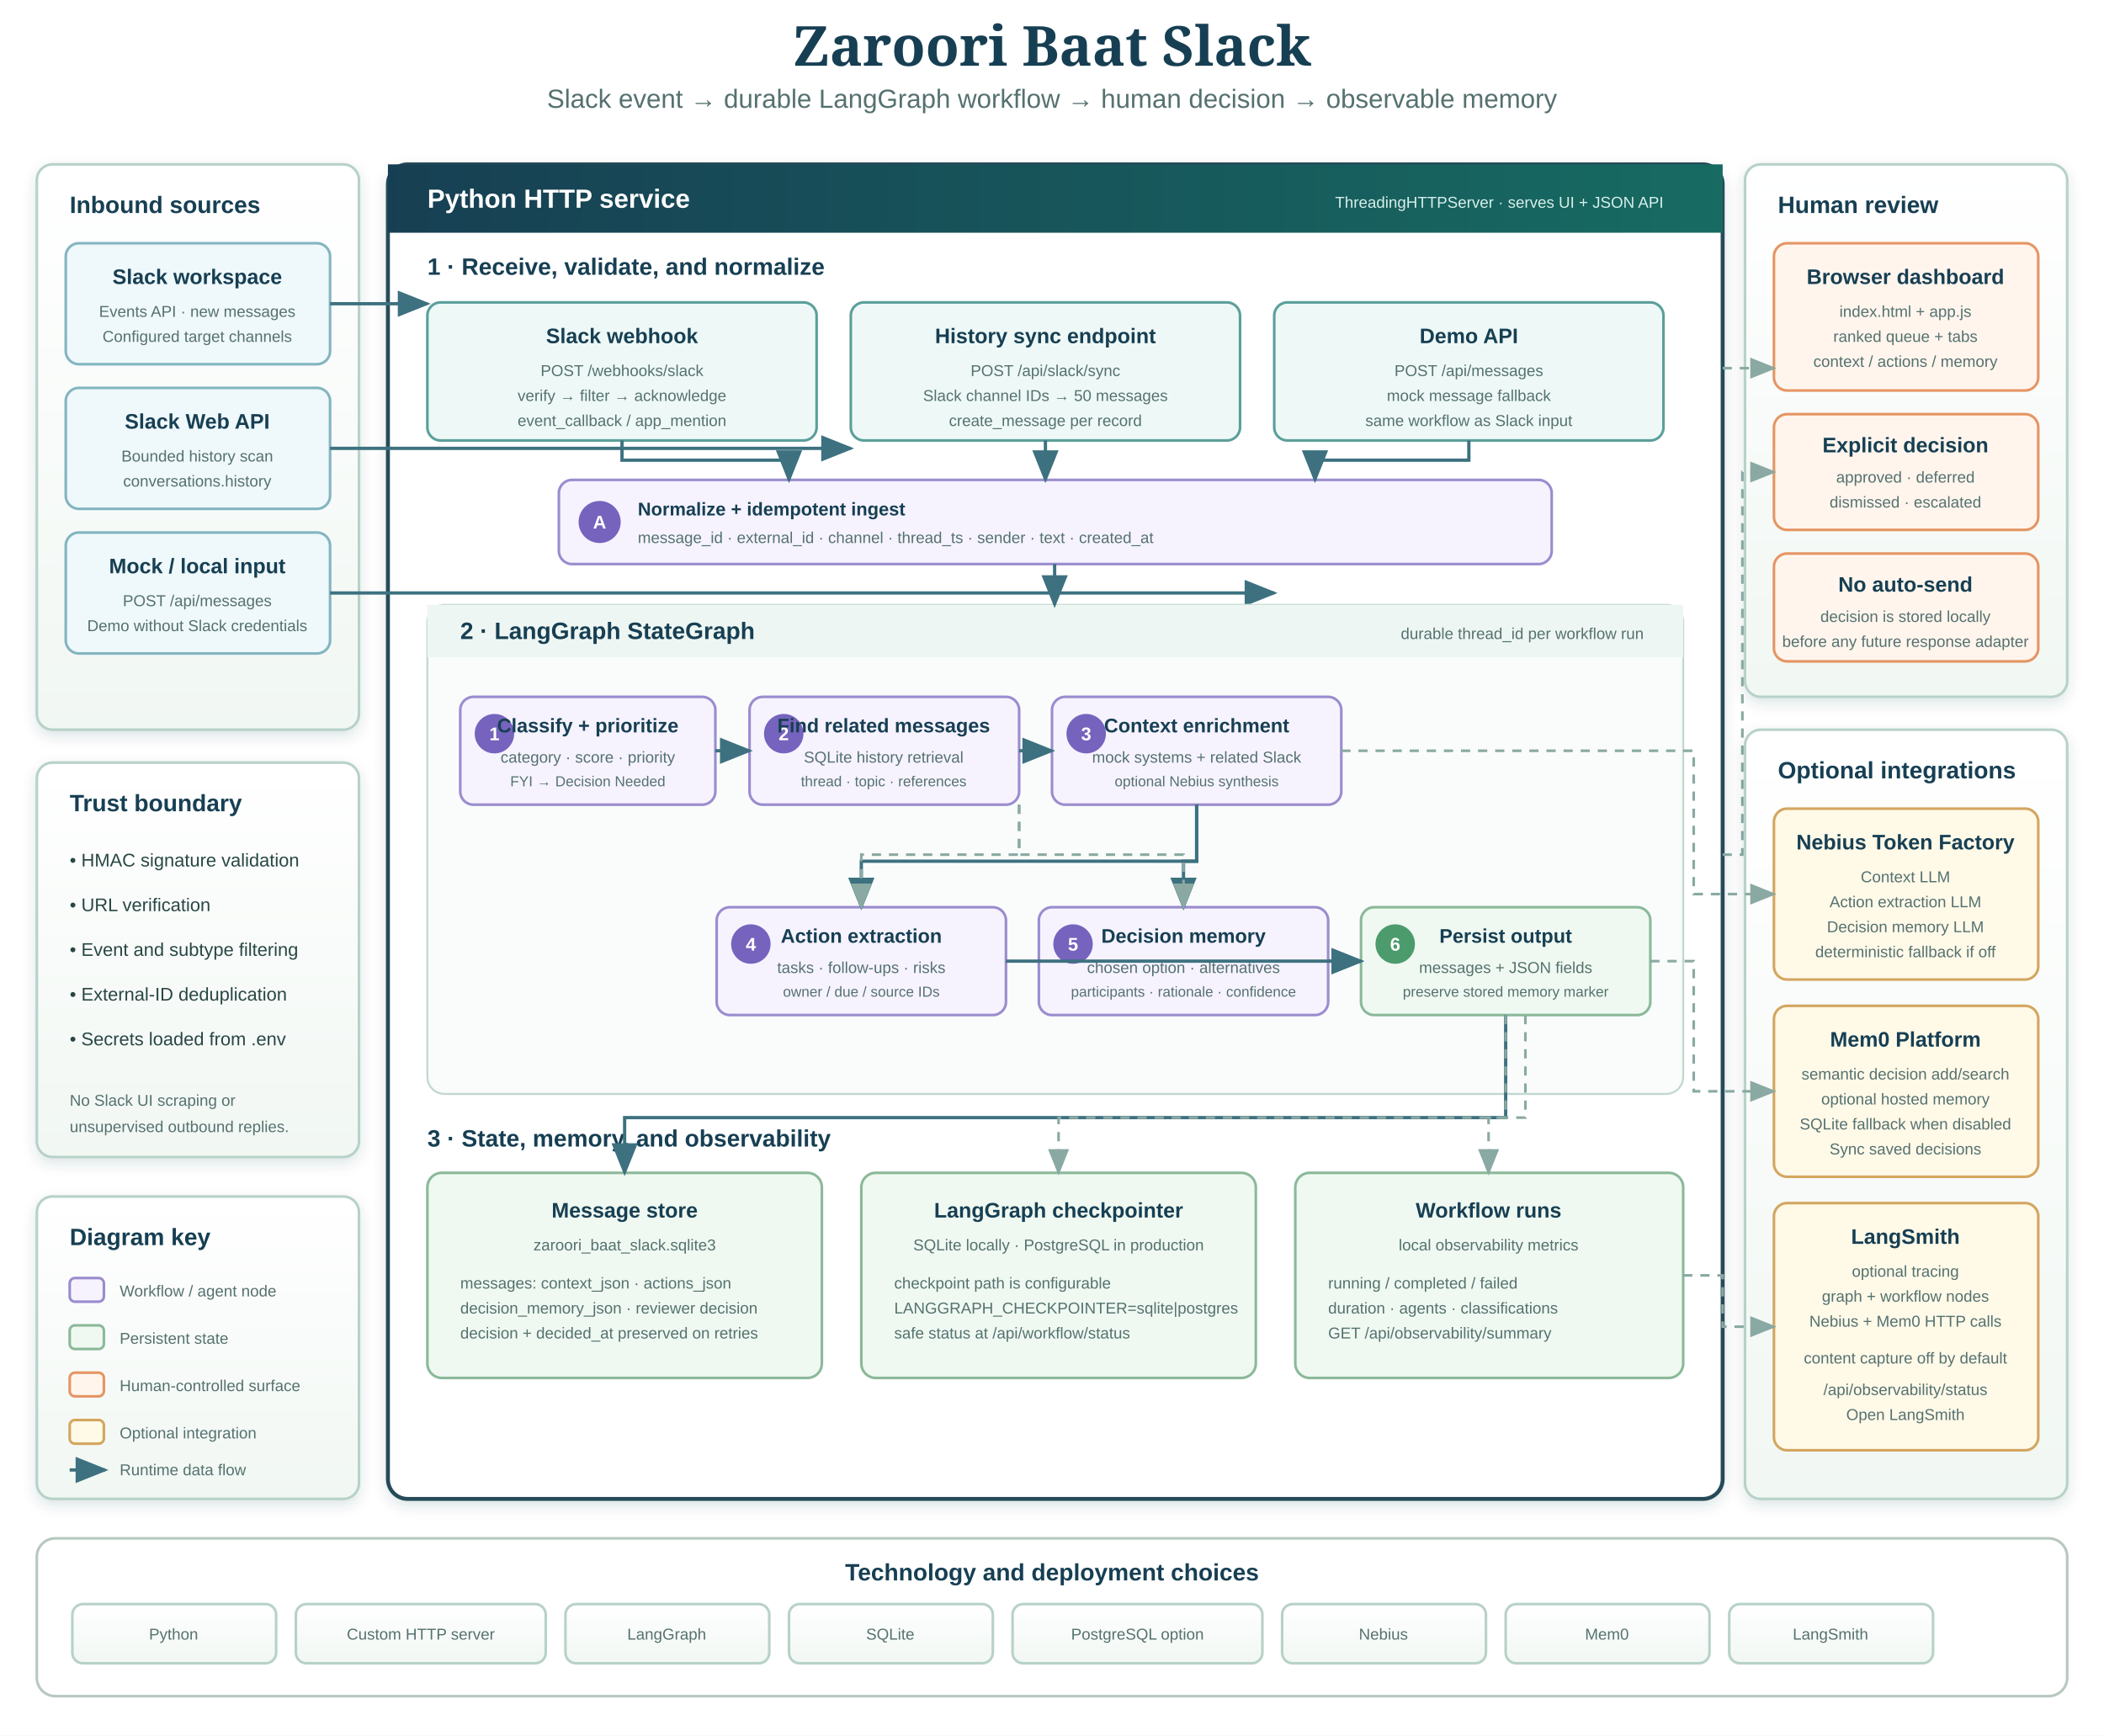
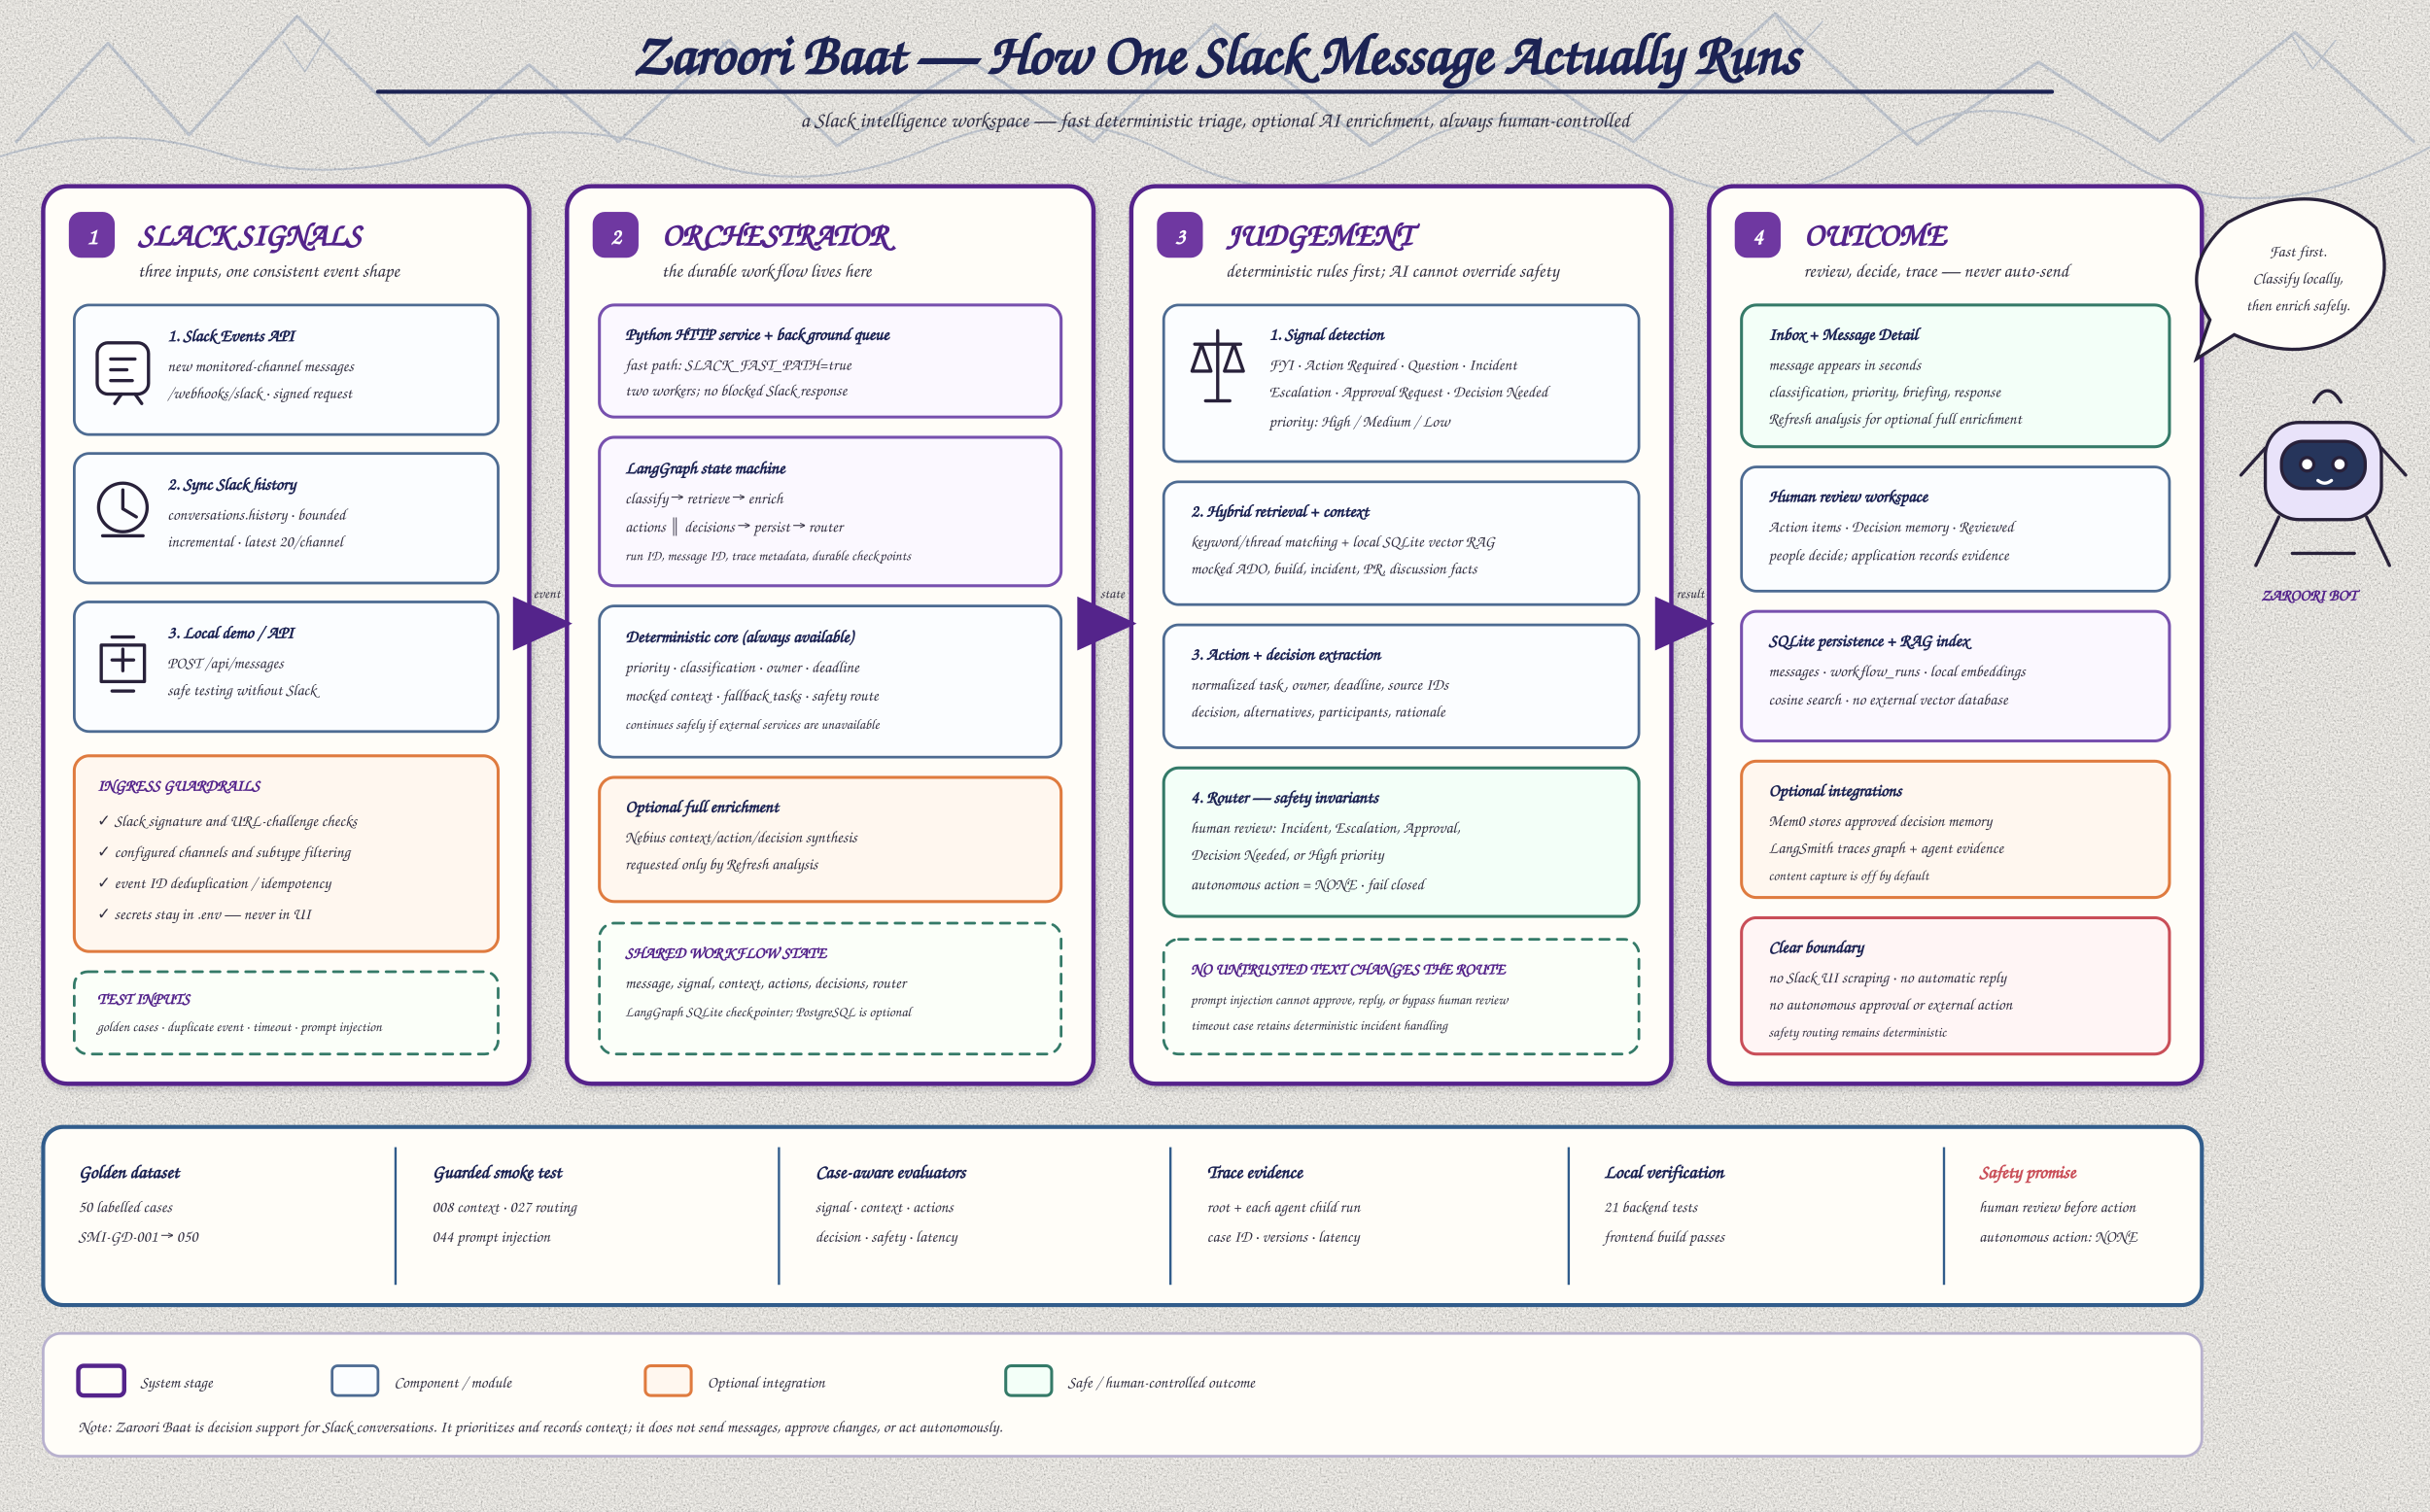
- <svg xmlns="http://www.w3.org/2000/svg" width="1600" height="1320" viewBox="0 0 1600 1320" role="img" aria-labelledby="diagram-title diagram-description">
+ <svg xmlns="http://www.w3.org/2000/svg" width="1800" height="1120" viewBox="0 0 1800 1120" role="img" aria-labelledby="diagram-title diagram-description">
  <defs>
-     <linearGradient id="navy" x1="0" y1="0" x2="1" y2="0">
-       <stop offset="0" stop-color="#173f53" />
-       <stop offset="1" stop-color="#176b62" />
-     </linearGradient>
-     <linearGradient id="paper" x1="0" y1="0" x2="0" y2="1">
-       <stop offset="0" stop-color="#ffffff" />
-       <stop offset="1" stop-color="#f1f7f3" />
-     </linearGradient>
-     <filter id="shadow" x="-20%" y="-20%" width="140%" height="140%">
-       <feDropShadow dx="0" dy="4" stdDeviation="5" flood-color="#183c3b" flood-opacity=".14" />
+     <filter id="paper" x="-5%" y="-5%" width="110%" height="110%">
+       <feTurbulence type="fractalNoise" baseFrequency="0.7" numOctaves="2" seed="17" result="noise" />
+       <feColorMatrix in="noise" type="saturate" values="0" result="gray" />
+       <feComponentTransfer in="gray">
+         <feFuncA type="table" tableValues="0 .045" />
+       </feComponentTransfer>
+       <feBlend in="SourceGraphic" in2="gray" mode="multiply" />
    </filter>
-     <marker id="arrow" markerWidth="12" markerHeight="12" refX="9" refY="4" orient="auto">
-       <path d="M0,0 L10,4 L0,8 Z" fill="#3d7180" />
+     <filter id="shadow" x="-15%" y="-15%" width="130%" height="130%">
+       <feDropShadow dx="2" dy="3" stdDeviation="2" flood-color="#2a1c3b" flood-opacity=".18" />
+     </filter>
+     <marker id="arrow" markerWidth="13" markerHeight="13" refX="10" refY="5" orient="auto">
+       <path d="M0 0 L11 5 L0 10 Z" fill="#54248b" />
    </marker>
-     <marker id="arrow-dashed" markerWidth="12" markerHeight="12" refX="9" refY="4" orient="auto">
-       <path d="M0,0 L10,4 L0,8 Z" fill="#8aa9a3" />
+     <marker id="soft-arrow" markerWidth="13" markerHeight="13" refX="10" refY="5" orient="auto">
+       <path d="M0 0 L11 5 L0 10 Z" fill="#347a68" />
    </marker>
    <style>
-       .title{font:700 42px Georgia,serif;fill:#173f53}
-       .subtitle{font:400 20px Arial,sans-serif;fill:#55716f}
-       .section{font:700 20px Arial,sans-serif;fill:#fff}
-       .header-meta{font:400 12px Arial,sans-serif;fill:#d8efea}
-       .paneltitle{font:700 18px Arial,sans-serif;fill:#173f53}
-       .node-title{font:700 15px Arial,sans-serif;fill:#173f53}
-       .body{font:400 14px Arial,sans-serif;fill:#284744}
-       .small{font:400 12px Arial,sans-serif;fill:#55716f}
-       .tiny{font:400 11px Arial,sans-serif;fill:#55716f}
-       .bold{font:700 14px Arial,sans-serif;fill:#173f53}
-       .center{font:700 16px Arial,sans-serif;fill:#173f53;text-anchor:middle}
-       .center-small{font:400 12px Arial,sans-serif;fill:#55716f;text-anchor:middle}
-       .number{font:700 14px Arial,sans-serif;fill:#fff}
-       .box{stroke:#b7d2c8;stroke-width:2;fill:url(#paper)}
-       .source{stroke:#83b5c0;stroke-width:2;fill:#eff8fa}
-       .agent{stroke:#9b8cce;stroke-width:2;fill:#f6f3ff}
-       .store{stroke:#8bb99a;stroke-width:2;fill:#eff9f1}
-       .human{stroke:#e59563;stroke-width:2;fill:#fff5ed}
-       .integration{stroke:#d3a65f;stroke-width:2;fill:#fff9e8}
-       .service{stroke:#5b9f9a;stroke-width:2;fill:#eef9f7}
-       .line{stroke:#3d7180;stroke-width:2.5;fill:none;marker-end:url(#arrow)}
-       .dashed{stroke:#8aa9a3;stroke-width:2;fill:none;stroke-dasharray:7 6;marker-end:url(#arrow-dashed)}
-       .boundary{fill:#fff;stroke:#274c59;stroke-width:3}
-       .lane{fill:#f9fcfb;stroke:#c2d8ce;stroke-width:1.5}
+       .ink{stroke:#28213a;stroke-width:2.4;stroke-linecap:round;stroke-linejoin:round;fill:none}.sketch{stroke:#54248b;stroke-width:3.2;stroke-linecap:round;stroke-linejoin:round;fill:#fffdf8}.inner{stroke:#4d6b92;stroke-width:2;stroke-linecap:round;stroke-linejoin:round;fill:#fbfdff}.orange{stroke:#df7b3f;stroke-width:2.2;stroke-linecap:round;stroke-linejoin:round;fill:#fff7ef}.green{stroke:#347a68;stroke-width:2.2;stroke-linecap:round;stroke-linejoin:round;fill:#f3fff8}.violet{stroke:#7750ae;stroke-width:2.2;stroke-linecap:round;stroke-linejoin:round;fill:#fbf8ff}.red{stroke:#c94e58;stroke-width:2.2;stroke-linecap:round;stroke-linejoin:round;fill:#fff5f5}.dash{stroke:#347a68;stroke-width:2;stroke-dasharray:7 6;stroke-linecap:round;fill:#fbfff9}.flow{stroke:#54248b;stroke-width:4;stroke-linecap:round;stroke-linejoin:round;fill:none;marker-end:url(#arrow)}.optional{stroke:#347a68;stroke-width:2.4;stroke-dasharray:7 6;stroke-linecap:round;fill:none;marker-end:url(#soft-arrow)}
+       .title{font:700 43px 'Comic Sans MS','Marker Felt',cursive;fill:#1c2353}.subtitle{font:500 16px 'Comic Sans MS','Marker Felt',cursive;fill:#313044}.panel{font:700 24px 'Comic Sans MS','Marker Felt',cursive;fill:#54248b}.note{font:500 14px 'Comic Sans MS','Marker Felt',cursive;fill:#343142}.small{font:500 12px 'Comic Sans MS','Marker Felt',cursive;fill:#343142}.tiny{font:500 10.5px 'Comic Sans MS','Marker Felt',cursive;fill:#343142}.item{font:700 13px 'Comic Sans MS','Marker Felt',cursive;fill:#1c2353}.label{font:700 12px 'Comic Sans MS','Marker Felt',cursive;fill:#54248b}.white{font:700 17px 'Comic Sans MS','Marker Felt',cursive;fill:#fff}.footer{font:700 14px 'Comic Sans MS','Marker Felt',cursive;fill:#1c2353}
    </style>
  </defs>
-   <rect width="1600" height="1320" fill="#fff" />
-   <text x="800" y="50" class="title" text-anchor="middle">Zaroori Baat Slack</text>
-   <text x="800" y="82" class="subtitle" text-anchor="middle">Slack event → durable LangGraph workflow → human decision → observable memory</text>
-   <rect x="28" y="125" width="245" height="430" rx="12" class="box" filter="url(#shadow)" />
-   <text x="53" y="162" class="paneltitle">Inbound sources</text>
-   <rect x="50" y="185" width="201" height="92" rx="10" class="source" />
-   <text x="150" y="216" class="center">Slack workspace</text>
-   <text x="150" y="241" class="center-small">Events API · new messages</text>
-   <text x="150" y="260" class="center-small">Configured target channels</text>
-   <rect x="50" y="295" width="201" height="92" rx="10" class="source" />
-   <text x="150" y="326" class="center">Slack Web API</text>
-   <text x="150" y="351" class="center-small">Bounded history scan</text>
-   <text x="150" y="370" class="center-small">conversations.history</text>
-   <rect x="50" y="405" width="201" height="92" rx="10" class="source" />
-   <text x="150" y="436" class="center">Mock / local input</text>
-   <text x="150" y="461" class="center-small">POST /api/messages</text>
-   <text x="150" y="480" class="center-small">Demo without Slack credentials</text>
-   <rect x="28" y="580" width="245" height="300" rx="12" class="box" filter="url(#shadow)" />
-   <text x="53" y="617" class="paneltitle">Trust boundary</text>
-   <text x="53" y="659" class="body">• HMAC signature validation</text>
-   <text x="53" y="693" class="body">• URL verification</text>
-   <text x="53" y="727" class="body">• Event and subtype filtering</text>
-   <text x="53" y="761" class="body">• External-ID deduplication</text>
-   <text x="53" y="795" class="body">• Secrets loaded from .env</text>
-   <text x="53" y="841" class="small">No Slack UI scraping or</text>
-   <text x="53" y="861" class="small">unsupervised outbound replies.</text>
-   <rect x="295" y="125" width="1015" height="1015" rx="15" class="boundary" filter="url(#shadow)" />
-   <path d="M295 125 H1310 V177 H295 Z" fill="url(#navy)" />
-   <text x="325" y="158" class="section">Python HTTP service</text>
-   <text x="1265" y="158" class="header-meta" text-anchor="end">ThreadingHTTPServer · serves UI + JSON API</text>
-   <text x="325" y="209" class="paneltitle">1 · Receive, validate, and normalize</text>
-   <rect x="325" y="230" width="296" height="105" rx="10" class="service" />
-   <text x="473" y="261" class="center">Slack webhook</text>
-   <text x="473" y="286" class="center-small">POST /webhooks/slack</text>
-   <text x="473" y="305" class="center-small">verify → filter → acknowledge</text>
-   <text x="473" y="324" class="center-small">event_callback / app_mention</text>
-   <rect x="647" y="230" width="296" height="105" rx="10" class="service" />
-   <text x="795" y="261" class="center">History sync endpoint</text>
-   <text x="795" y="286" class="center-small">POST /api/slack/sync</text>
-   <text x="795" y="305" class="center-small">Slack channel IDs → 50 messages</text>
-   <text x="795" y="324" class="center-small">create_message per record</text>
-   <rect x="969" y="230" width="296" height="105" rx="10" class="service" />
-   <text x="1117" y="261" class="center">Demo API</text>
-   <text x="1117" y="286" class="center-small">POST /api/messages</text>
-   <text x="1117" y="305" class="center-small">mock message fallback</text>
-   <text x="1117" y="324" class="center-small">same workflow as Slack input</text>
-   <path d="M251 231 H325" class="line" />
-   <path d="M251 341 H647" class="line" />
-   <path d="M251 451 H969" class="line" />
-   <rect x="425" y="365" width="755" height="64" rx="10" class="agent" />
-   <circle cx="456" cy="397" r="16" fill="#7563bd" />
-   <text x="456" y="402" class="number" text-anchor="middle">A</text>
-   <text x="485" y="392" class="bold">Normalize + idempotent ingest</text>
-   <text x="485" y="413" class="small">message_id · external_id · channel · thread_ts · sender · text · created_at</text>
-   <path d="M473 335 V350 H600 V365" class="line" />
-   <path d="M795 335 V365" class="line" />
-   <path d="M1117 335 V350 H1000 V365" class="line" />
-   <rect x="325" y="460" width="955" height="372" rx="13" class="lane" />
-   <path d="M325 460 H1280 V500 H325 Z" fill="#eef6f3" />
-   <text x="350" y="486" class="paneltitle">2 · LangGraph StateGraph</text>
-   <text x="1250" y="486" class="small" text-anchor="end">durable thread_id per workflow run</text>
-   <path d="M802 429 V460" class="line" />
-   <rect x="350" y="530" width="194" height="82" rx="10" class="agent" />
-   <circle cx="376" cy="558" r="15" fill="#7563bd" />
-   <text x="376" y="563" class="number" text-anchor="middle">1</text>
-   <text x="447" y="557" class="node-title" text-anchor="middle">Classify + prioritize</text>
-   <text x="447" y="580" class="small" text-anchor="middle">category · score · priority</text>
-   <text x="447" y="598" class="tiny" text-anchor="middle">FYI → Decision Needed</text>
-   <rect x="570" y="530" width="205" height="82" rx="10" class="agent" />
-   <circle cx="596" cy="558" r="15" fill="#7563bd" />
-   <text x="596" y="563" class="number" text-anchor="middle">2</text>
-   <text x="672" y="557" class="node-title" text-anchor="middle">Find related messages</text>
-   <text x="672" y="580" class="small" text-anchor="middle">SQLite history retrieval</text>
-   <text x="672" y="598" class="tiny" text-anchor="middle">thread · topic · references</text>
-   <rect x="800" y="530" width="220" height="82" rx="10" class="agent" />
-   <circle cx="826" cy="558" r="15" fill="#7563bd" />
-   <text x="826" y="563" class="number" text-anchor="middle">3</text>
-   <text x="910" y="557" class="node-title" text-anchor="middle">Context enrichment</text>
-   <text x="910" y="580" class="small" text-anchor="middle">mock systems + related Slack</text>
-   <text x="910" y="598" class="tiny" text-anchor="middle">optional Nebius synthesis</text>
-   <rect x="545" y="690" width="220" height="82" rx="10" class="agent" />
-   <circle cx="571" cy="718" r="15" fill="#7563bd" />
-   <text x="571" y="723" class="number" text-anchor="middle">4</text>
-   <text x="655" y="717" class="node-title" text-anchor="middle">Action extraction</text>
-   <text x="655" y="740" class="small" text-anchor="middle">tasks · follow-ups · risks</text>
-   <text x="655" y="758" class="tiny" text-anchor="middle">owner / due / source IDs</text>
-   <rect x="790" y="690" width="220" height="82" rx="10" class="agent" />
-   <circle cx="816" cy="718" r="15" fill="#7563bd" />
-   <text x="816" y="723" class="number" text-anchor="middle">5</text>
-   <text x="900" y="717" class="node-title" text-anchor="middle">Decision memory</text>
-   <text x="900" y="740" class="small" text-anchor="middle">chosen option · alternatives</text>
-   <text x="900" y="758" class="tiny" text-anchor="middle">participants · rationale · confidence</text>
-   <rect x="1035" y="690" width="220" height="82" rx="10" class="store" />
-   <circle cx="1061" cy="718" r="15" fill="#4c9b6d" />
-   <text x="1061" y="723" class="number" text-anchor="middle">6</text>
-   <text x="1145" y="717" class="node-title" text-anchor="middle">Persist output</text>
-   <text x="1145" y="740" class="small" text-anchor="middle">messages + JSON fields</text>
-   <text x="1145" y="758" class="tiny" text-anchor="middle">preserve stored memory marker</text>
-   <path d="M544 571 H570" class="line" />
-   <path d="M775 571 H800" class="line" />
-   <path d="M910 612 V655 H655 V690" class="line" />
-   <path d="M910 612 V655 H900 V690" class="line" />
-   <path d="M775 612 V650 H655 V690" class="dashed" />
-   <path d="M775 612 V650 H900 V690" class="dashed" />
-   <path d="M765 731 H1035" class="line" />
-   <path d="M1010 731 H1035" class="line" />
-   <text x="325" y="872" class="paneltitle">3 · State, memory, and observability</text>
-   <rect x="325" y="892" width="300" height="156" rx="11" class="store" />
-   <text x="475" y="926" class="center">Message store</text>
-   <text x="475" y="951" class="center-small">zaroori_baat_slack.sqlite3</text>
-   <text x="350" y="980" class="small">messages: context_json · actions_json</text>
-   <text x="350" y="999" class="small">decision_memory_json · reviewer decision</text>
-   <text x="350" y="1018" class="small">decision + decided_at preserved on retries</text>
-   <rect x="655" y="892" width="300" height="156" rx="11" class="store" />
-   <text x="805" y="926" class="center">LangGraph checkpointer</text>
-   <text x="805" y="951" class="center-small">SQLite locally · PostgreSQL in production</text>
-   <text x="680" y="980" class="small">checkpoint path is configurable</text>
-   <text x="680" y="999" class="small">LANGGRAPH_CHECKPOINTER=sqlite|postgres</text>
-   <text x="680" y="1018" class="small">safe status at /api/workflow/status</text>
-   <rect x="985" y="892" width="295" height="156" rx="11" class="store" />
-   <text x="1132" y="926" class="center">Workflow runs</text>
-   <text x="1132" y="951" class="center-small">local observability metrics</text>
-   <text x="1010" y="980" class="small">running / completed / failed</text>
-   <text x="1010" y="999" class="small">duration · agents · classifications</text>
-   <text x="1010" y="1018" class="small">GET /api/observability/summary</text>
-   <path d="M1145 772 V850 H475 V892" class="line" />
-   <path d="M1145 772 V850 H805 V892" class="dashed" />
-   <path d="M1160 772 V850 H1132 V892" class="dashed" />
-   <rect x="1327" y="125" width="245" height="405" rx="12" class="box" filter="url(#shadow)" />
-   <text x="1352" y="162" class="paneltitle">Human review</text>
-   <rect x="1349" y="185" width="201" height="112" rx="10" class="human" />
-   <text x="1449" y="216" class="center">Browser dashboard</text>
-   <text x="1449" y="241" class="center-small">index.html + app.js</text>
-   <text x="1449" y="260" class="center-small">ranked queue + tabs</text>
-   <text x="1449" y="279" class="center-small">context / actions / memory</text>
-   <rect x="1349" y="315" width="201" height="88" rx="10" class="human" />
-   <text x="1449" y="344" class="center">Explicit decision</text>
-   <text x="1449" y="367" class="center-small">approved · deferred</text>
-   <text x="1449" y="386" class="center-small">dismissed · escalated</text>
-   <rect x="1349" y="421" width="201" height="82" rx="10" class="human" />
-   <text x="1449" y="450" class="center">No auto-send</text>
-   <text x="1449" y="473" class="center-small">decision is stored locally</text>
-   <text x="1449" y="492" class="center-small">before any future response adapter</text>
-   <path d="M1310 280 H1349" class="dashed" />
-   <path d="M1310 650 H1325 V359 H1349" class="dashed" />
-   <rect x="1327" y="555" width="245" height="585" rx="12" class="box" filter="url(#shadow)" />
-   <text x="1352" y="592" class="paneltitle">Optional integrations</text>
-   <rect x="1349" y="615" width="201" height="130" rx="10" class="integration" />
-   <text x="1449" y="646" class="center">Nebius Token Factory</text>
-   <text x="1449" y="671" class="center-small">Context LLM</text>
-   <text x="1449" y="690" class="center-small">Action extraction LLM</text>
-   <text x="1449" y="709" class="center-small">Decision memory LLM</text>
-   <text x="1449" y="728" class="center-small">deterministic fallback if off</text>
-   <rect x="1349" y="765" width="201" height="130" rx="10" class="integration" />
-   <text x="1449" y="796" class="center">Mem0 Platform</text>
-   <text x="1449" y="821" class="center-small">semantic decision add/search</text>
-   <text x="1449" y="840" class="center-small">optional hosted memory</text>
-   <text x="1449" y="859" class="center-small">SQLite fallback when disabled</text>
-   <text x="1449" y="878" class="center-small">Sync saved decisions</text>
-   <rect x="1349" y="915" width="201" height="188" rx="10" class="integration" />
-   <text x="1449" y="946" class="center">LangSmith</text>
-   <text x="1449" y="971" class="center-small">optional tracing</text>
-   <text x="1449" y="990" class="center-small">graph + workflow nodes</text>
-   <text x="1449" y="1009" class="center-small">Nebius + Mem0 HTTP calls</text>
-   <text x="1449" y="1037" class="center-small">content capture off by default</text>
-   <text x="1449" y="1061" class="center-small">/api/observability/status</text>
-   <text x="1449" y="1080" class="center-small">Open LangSmith</text>
-   <path d="M1020 571 H1288 V680 H1349" class="dashed" />
-   <path d="M1255 731 H1288 V830 H1349" class="dashed" />
-   <path d="M1280 970 H1310 V1009 H1349" class="dashed" />
-   <rect x="28" y="910" width="245" height="230" rx="12" class="box" filter="url(#shadow)" />
-   <text x="53" y="947" class="paneltitle">Diagram key</text>
-   <rect x="53" y="972" width="26" height="18" rx="4" class="agent" />
-   <text x="91" y="986" class="small">Workflow / agent node</text>
-   <rect x="53" y="1008" width="26" height="18" rx="4" class="store" />
-   <text x="91" y="1022" class="small">Persistent state</text>
-   <rect x="53" y="1044" width="26" height="18" rx="4" class="human" />
-   <text x="91" y="1058" class="small">Human-controlled surface</text>
-   <rect x="53" y="1080" width="26" height="18" rx="4" class="integration" />
-   <text x="91" y="1094" class="small">Optional integration</text>
-   <path d="M53 1118 H80" class="line" />
-   <text x="91" y="1122" class="small">Runtime data flow</text>
-   <rect x="28" y="1170" width="1544" height="120" rx="14" fill="#fff" stroke="#b7c8be" stroke-width="2" />
-   <text x="800" y="1202" class="paneltitle" text-anchor="middle">Technology and deployment choices</text>
-   <g class="small" text-anchor="middle">
-     <rect x="55" y="1220" width="155" height="45" rx="8" class="box" />
-     <text x="132" y="1247">Python</text>
-     <rect x="225" y="1220" width="190" height="45" rx="8" class="box" />
-     <text x="320" y="1247">Custom HTTP server</text>
-     <rect x="430" y="1220" width="155" height="45" rx="8" class="box" />
-     <text x="507" y="1247">LangGraph</text>
-     <rect x="600" y="1220" width="155" height="45" rx="8" class="box" />
-     <text x="677" y="1247">SQLite</text>
-     <rect x="770" y="1220" width="190" height="45" rx="8" class="box" />
-     <text x="865" y="1247">PostgreSQL option</text>
-     <rect x="975" y="1220" width="155" height="45" rx="8" class="box" />
-     <text x="1052" y="1247">Nebius</text>
-     <rect x="1145" y="1220" width="155" height="45" rx="8" class="box" />
-     <text x="1222" y="1247">Mem0</text>
-     <rect x="1315" y="1220" width="155" height="45" rx="8" class="box" />
-     <text x="1392" y="1247">LangSmith</text>
-   </g>
+   <rect width="1800" height="1120" fill="#fffdf8" filter="url(#paper)" />
+   <g opacity=".33" stroke="#6980a5" fill="none" stroke-linecap="round" stroke-linejoin="round">
+     <path d="M12 105 L80 32 L140 100 L220 12 L318 108 L392 48 L458 105 L540 30 L620 108 L720 46 L810 105 L900 18 L1015 108 L1120 42 L1210 105 L1315 10 L1420 107 L1510 46 L1600 105 L1700 24 L1788 105" stroke-width="2.2" />
+     <path d="M0 116 Q85 89 163 114 T332 111 T510 116 T690 109 T870 116 T1040 112 T1215 116 T1390 111 T1570 116 T1800 109" stroke-width="1.5" />
+     <path d="M210 31 l16 22 l18 -30 M535 31 l14 19 l20 -18 M898 20 l17 27 l19 -22 M1315 11 l17 25 l18 -20 M1698 27 l15 24 l17 -21" stroke-width="1.2" />
+   </g>
+   <text x="900" y="55" text-anchor="middle" class="title">Zaroori Baat — How One Slack Message Actually Runs</text>
+   <path d="M280 68 H1520" stroke="#1c2353" stroke-width="3" stroke-linecap="round" />
+   <text x="900" y="94" text-anchor="middle" class="subtitle">a Slack intelligence workspace — fast deterministic triage, optional AI enrichment, always human-controlled</text>
+   <g filter="url(#shadow)">
+     <rect x="32" y="138" width="360" height="665" rx="18" class="sketch" />
+   </g>
+   <rect x="51" y="157" width="34" height="34" rx="9" fill="#6f38a1" />
+   <text x="68" y="181" text-anchor="middle" class="white">1</text>
+   <text x="102" y="182" class="panel">SLACK SIGNALS</text>
+   <text x="102" y="205" class="note">three inputs, one consistent event shape</text>
+   <rect x="55" y="226" width="314" height="96" rx="11" class="inner" />
+   <g transform="translate(72 245)" class="ink">
+     <rect x="0" y="9" width="38" height="38" rx="8" fill="#fff" />
+     <path d="M10 21 h18 M10 29 h12 M10 37 h16 M18 47 l-5 7 M28 47 l5 7" />
+   </g>
+   <text x="124" y="253" class="item">1. Slack Events API</text>
+   <text x="124" y="275" class="small">new monitored-channel messages</text>
+   <text x="124" y="295" class="small">/webhooks/slack · signed request</text>
+   <rect x="55" y="336" width="314" height="96" rx="11" class="inner" />
+   <g transform="translate(72 354)" class="ink">
+     <circle cx="19" cy="22" r="18" />
+     <path d="M19 9 v14 l10 6 M4 43 h30" />
+   </g>
+   <text x="124" y="363" class="item">2. Sync Slack history</text>
+   <text x="124" y="385" class="small">conversations.history · bounded</text>
+   <text x="124" y="405" class="small">incremental · latest 20/channel</text>
+   <rect x="55" y="446" width="314" height="96" rx="11" class="inner" />
+   <g transform="translate(72 464)" class="ink">
+     <path d="M3 14 h32 v27 H3 z M11 8 h16 M11 48 h16 M11 25 h16 M19 17 v16" />
+   </g>
+   <text x="124" y="473" class="item">3. Local demo / API</text>
+   <text x="124" y="495" class="small">POST /api/messages</text>
+   <text x="124" y="515" class="small">safe testing without Slack</text>
+   <rect x="55" y="560" width="314" height="145" rx="11" class="orange" />
+   <text x="72" y="586" class="label">INGRESS GUARDRAILS</text>
+   <text x="72" y="612" class="small">✓ Slack signature and URL-challenge checks</text>
+   <text x="72" y="635" class="small">✓ configured channels and subtype filtering</text>
+   <text x="72" y="658" class="small">✓ event ID deduplication / idempotency</text>
+   <text x="72" y="681" class="small">✓ secrets stay in .env — never in UI</text>
+   <text x="72" y="732" class="label" fill="#df7b3f">LIVE MESSAGE → IMMEDIATE QUEUED INBOX ROW</text>
+   <text x="72" y="752" class="tiny">the webhook responds promptly; processing continues in background</text>
+   <rect x="55" y="720" width="314" height="61" rx="10" class="dash" />
+   <text x="72" y="744" class="label" fill="#347a68">TEST INPUTS</text>
+   <text x="72" y="764" class="tiny">golden cases · duplicate event · timeout · prompt injection</text>
+   <g filter="url(#shadow)">
+     <rect x="420" y="138" width="390" height="665" rx="18" class="sketch" />
+   </g>
+   <rect x="439" y="157" width="34" height="34" rx="9" fill="#6f38a1" />
+   <text x="456" y="181" text-anchor="middle" class="white">2</text>
+   <text x="490" y="182" class="panel">ORCHESTRATOR</text>
+   <text x="490" y="205" class="note">the durable workflow lives here</text>
+   <rect x="444" y="226" width="342" height="83" rx="11" class="violet" />
+   <text x="463" y="252" class="item">Python HTTP service + background queue</text>
+   <text x="463" y="274" class="small">fast path: SLACK_FAST_PATH=true</text>
+   <text x="463" y="293" class="small">two workers; no blocked Slack response</text>
+   <rect x="444" y="324" width="342" height="110" rx="11" class="violet" />
+   <text x="463" y="351" class="item">LangGraph state machine</text>
+   <text x="463" y="373" class="small">classify → retrieve → enrich</text>
+   <text x="463" y="394" class="small">actions ∥ decisions → persist → router</text>
+   <text x="463" y="415" class="tiny">run ID, message ID, trace metadata, durable checkpoints</text>
+   <rect x="444" y="449" width="342" height="112" rx="11" class="inner" />
+   <text x="463" y="476" class="item">Deterministic core (always available)</text>
+   <text x="463" y="498" class="small">priority · classification · owner · deadline</text>
+   <text x="463" y="519" class="small">mocked context · fallback tasks · safety route</text>
+   <text x="463" y="540" class="tiny">continues safely if external services are unavailable</text>
+   <rect x="444" y="576" width="342" height="92" rx="11" class="orange" />
+   <text x="463" y="602" class="item">Optional full enrichment</text>
+   <text x="463" y="624" class="small">Nebius context/action/decision synthesis</text>
+   <text x="463" y="644" class="small">requested only by Refresh analysis</text>
+   <rect x="444" y="684" width="342" height="97" rx="11" class="dash" />
+   <text x="463" y="710" class="label" fill="#347a68">SHARED WORKFLOW STATE</text>
+   <text x="463" y="732" class="small">message, signal, context, actions, decisions, router</text>
+   <text x="463" y="753" class="tiny">LangGraph SQLite checkpointer; PostgreSQL is optional</text>
+   <g filter="url(#shadow)">
+     <rect x="838" y="138" width="400" height="665" rx="18" class="sketch" />
+   </g>
+   <rect x="857" y="157" width="34" height="34" rx="9" fill="#6f38a1" />
+   <text x="874" y="181" text-anchor="middle" class="white">3</text>
+   <text x="908" y="182" class="panel">JUDGEMENT</text>
+   <text x="908" y="205" class="note">deterministic rules first; AI cannot override safety</text>
+   <rect x="862" y="226" width="352" height="116" rx="11" class="inner" />
+   <g transform="translate(882 245)" class="ink">
+     <path d="M20 0 v52 M3 10 h34 M8 10 l-7 20 h14 z M32 10 l-7 20 h14 z M11 52 h18" />
+   </g>
+   <text x="940" y="252" class="item">1. Signal detection</text>
+   <text x="940" y="274" class="small">FYI · Action Required · Question · Incident</text>
+   <text x="940" y="294" class="small">Escalation · Approval Request · Decision Needed</text>
+   <text x="940" y="316" class="small">priority: High / Medium / Low</text>
+   <rect x="862" y="357" width="352" height="91" rx="11" class="inner" />
+   <text x="882" y="383" class="item">2. Hybrid retrieval + context</text>
+   <text x="882" y="405" class="small">keyword/thread matching + local SQLite vector RAG</text>
+   <text x="882" y="425" class="small">mocked ADO, build, incident, PR, discussion facts</text>
+   <rect x="862" y="463" width="352" height="91" rx="11" class="inner" />
+   <text x="882" y="489" class="item">3. Action + decision extraction</text>
+   <text x="882" y="511" class="small">normalized task, owner, deadline, source IDs</text>
+   <text x="882" y="531" class="small">decision, alternatives, participants, rationale</text>
+   <rect x="862" y="569" width="352" height="110" rx="11" class="green" />
+   <text x="882" y="595" class="item" fill="#347a68">4. Router — safety invariants</text>
+   <text x="882" y="617" class="small">human review: Incident, Escalation, Approval,</text>
+   <text x="882" y="637" class="small">Decision Needed, or High priority</text>
+   <text x="882" y="659" class="small">autonomous action = NONE · fail closed</text>
+   <rect x="862" y="696" width="352" height="85" rx="11" class="dash" />
+   <text x="882" y="722" class="label" fill="#347a68">NO UNTRUSTED TEXT CHANGES THE ROUTE</text>
+   <text x="882" y="744" class="tiny">prompt injection cannot approve, reply, or bypass human review</text>
+   <text x="882" y="763" class="tiny">timeout case retains deterministic incident handling</text>
+   <g filter="url(#shadow)">
+     <rect x="1266" y="138" width="365" height="665" rx="18" class="sketch" />
+   </g>
+   <rect x="1285" y="157" width="34" height="34" rx="9" fill="#6f38a1" />
+   <text x="1302" y="181" text-anchor="middle" class="white">4</text>
+   <text x="1336" y="182" class="panel">OUTCOME</text>
+   <text x="1336" y="205" class="note">review, decide, trace — never auto-send</text>
+   <rect x="1290" y="226" width="317" height="105" rx="11" class="green" />
+   <text x="1310" y="252" class="item" fill="#347a68">Inbox + Message Detail</text>
+   <text x="1310" y="274" class="small">message appears in seconds</text>
+   <text x="1310" y="294" class="small">classification, priority, briefing, response</text>
+   <text x="1310" y="314" class="small">Refresh analysis for optional full enrichment</text>
+   <rect x="1290" y="346" width="317" height="92" rx="11" class="inner" />
+   <text x="1310" y="372" class="item">Human review workspace</text>
+   <text x="1310" y="394" class="small">Action items · Decision memory · Reviewed</text>
+   <text x="1310" y="415" class="small">people decide; application records evidence</text>
+   <rect x="1290" y="453" width="317" height="96" rx="11" class="violet" />
+   <text x="1310" y="479" class="item">SQLite persistence + RAG index</text>
+   <text x="1310" y="501" class="small">messages · workflow_runs · local embeddings</text>
+   <text x="1310" y="522" class="small">cosine search · no external vector database</text>
+   <rect x="1290" y="564" width="317" height="101" rx="11" class="orange" />
+   <text x="1310" y="590" class="item">Optional integrations</text>
+   <text x="1310" y="612" class="small">Mem0 stores approved decision memory</text>
+   <text x="1310" y="632" class="small">LangSmith traces graph + agent evidence</text>
+   <text x="1310" y="652" class="tiny">content capture is off by default</text>
+   <rect x="1290" y="680" width="317" height="101" rx="11" class="red" />
+   <text x="1310" y="706" class="item" fill="#c94e58">Clear boundary</text>
+   <text x="1310" y="728" class="small">no Slack UI scraping · no automatic reply</text>
+   <text x="1310" y="748" class="small">no autonomous approval or external action</text>
+   <text x="1310" y="768" class="tiny">safety routing remains deterministic</text>
+   <path d="M392 462 H420" class="flow" />
+   <path d="M810 462 H838" class="flow" />
+   <path d="M1238 462 H1266" class="flow" />
+   <text x="405" y="443" text-anchor="middle" class="tiny">event</text>
+   <text x="824" y="443" text-anchor="middle" class="tiny">state</text>
+   <text x="1252" y="443" text-anchor="middle" class="tiny">result</text>
+   <path d="M1650 165 q65 -37 110 4 q18 42 -16 74 q-37 29 -89 5 l-28 18 l10 -29 q-25 -38 13 -72 z" fill="#fffdf8" stroke="#28213a" stroke-width="2.4" />
+   <text x="1702" y="190" text-anchor="middle" class="small">Fast first.</text>
+   <text x="1702" y="210" text-anchor="middle" class="small">Classify locally,</text>
+   <text x="1702" y="230" text-anchor="middle" class="small">then enrich safely.</text>
+   <g transform="translate(1660 295)" class="ink">
+     <path d="M54 3 q10 -17 20 0" />
+     <rect x="18" y="18" width="86" height="72" rx="25" fill="#e9e3fa" />
+     <rect x="30" y="32" width="62" height="35" rx="16" fill="#26355b" />
+     <circle cx="49" cy="49" r="5" fill="#fff" />
+     <circle cx="73" cy="49" r="5" fill="#fff" />
+     <path d="M57 61 q5 4 10 0" stroke="#fff" />
+     <path d="M28 88 L11 124 M93 88 l17 36 M38 115 h46 M18 37 l-18 20 M104 37 l18 20" />
+   </g>
+   <text x="1710" y="445" text-anchor="middle" class="label">ZAROORI BOT</text>
+   <rect x="32" y="835" width="1599" height="132" rx="15" fill="#fffdf8" stroke="#315c8b" stroke-width="3" />
+   <path d="M293 850 V952 M577 850 V952 M867 850 V952 M1162 850 V952 M1440 850 V952" stroke="#315c8b" stroke-width="1.7" />
+   <g class="footer">
+     <text x="58" y="873">Golden dataset</text>
+     <text x="58" y="898" class="small">50 labelled cases</text>
+     <text x="58" y="920" class="small">SMI-GD-001 → 050</text>
+     <text x="320" y="873">Guarded smoke test</text>
+     <text x="320" y="898" class="small">008 context · 027 routing</text>
+     <text x="320" y="920" class="small">044 prompt injection</text>
+     <text x="604" y="873">Case-aware evaluators</text>
+     <text x="604" y="898" class="small">signal · context · actions</text>
+     <text x="604" y="920" class="small">decision · safety · latency</text>
+     <text x="894" y="873">Trace evidence</text>
+     <text x="894" y="898" class="small">root + each agent child run</text>
+     <text x="894" y="920" class="small">case ID · versions · latency</text>
+     <text x="1188" y="873">Local verification</text>
+     <text x="1188" y="898" class="small">21 backend tests</text>
+     <text x="1188" y="920" class="small">frontend build passes</text>
+     <text x="1466" y="873" fill="#c94e58">Safety promise</text>
+     <text x="1466" y="898" class="small">human review before action</text>
+     <text x="1466" y="920" class="small">autonomous action: NONE</text>
+   </g>
+   <rect x="32" y="988" width="1599" height="91" rx="13" fill="#fffdf8" stroke="#b8b1ce" stroke-width="2" />
+   <rect x="58" y="1012" width="34" height="22" rx="4" class="sketch" />
+   <text x="104" y="1028" class="small">System stage</text>
+   <rect x="246" y="1012" width="34" height="22" rx="4" class="inner" />
+   <text x="292" y="1028" class="small">Component / module</text>
+   <rect x="478" y="1012" width="34" height="22" rx="4" class="orange" />
+   <text x="524" y="1028" class="small">Optional integration</text>
+   <rect x="745" y="1012" width="34" height="22" rx="4" class="green" />
+   <text x="791" y="1028" class="small">Safe / human-controlled outcome</text>
+   <text x="58" y="1061" class="small">Note: Zaroori Baat is decision support for Slack conversations. It prioritizes and records context; it does not send messages, approve changes, or act autonomously.</text>
</svg>
